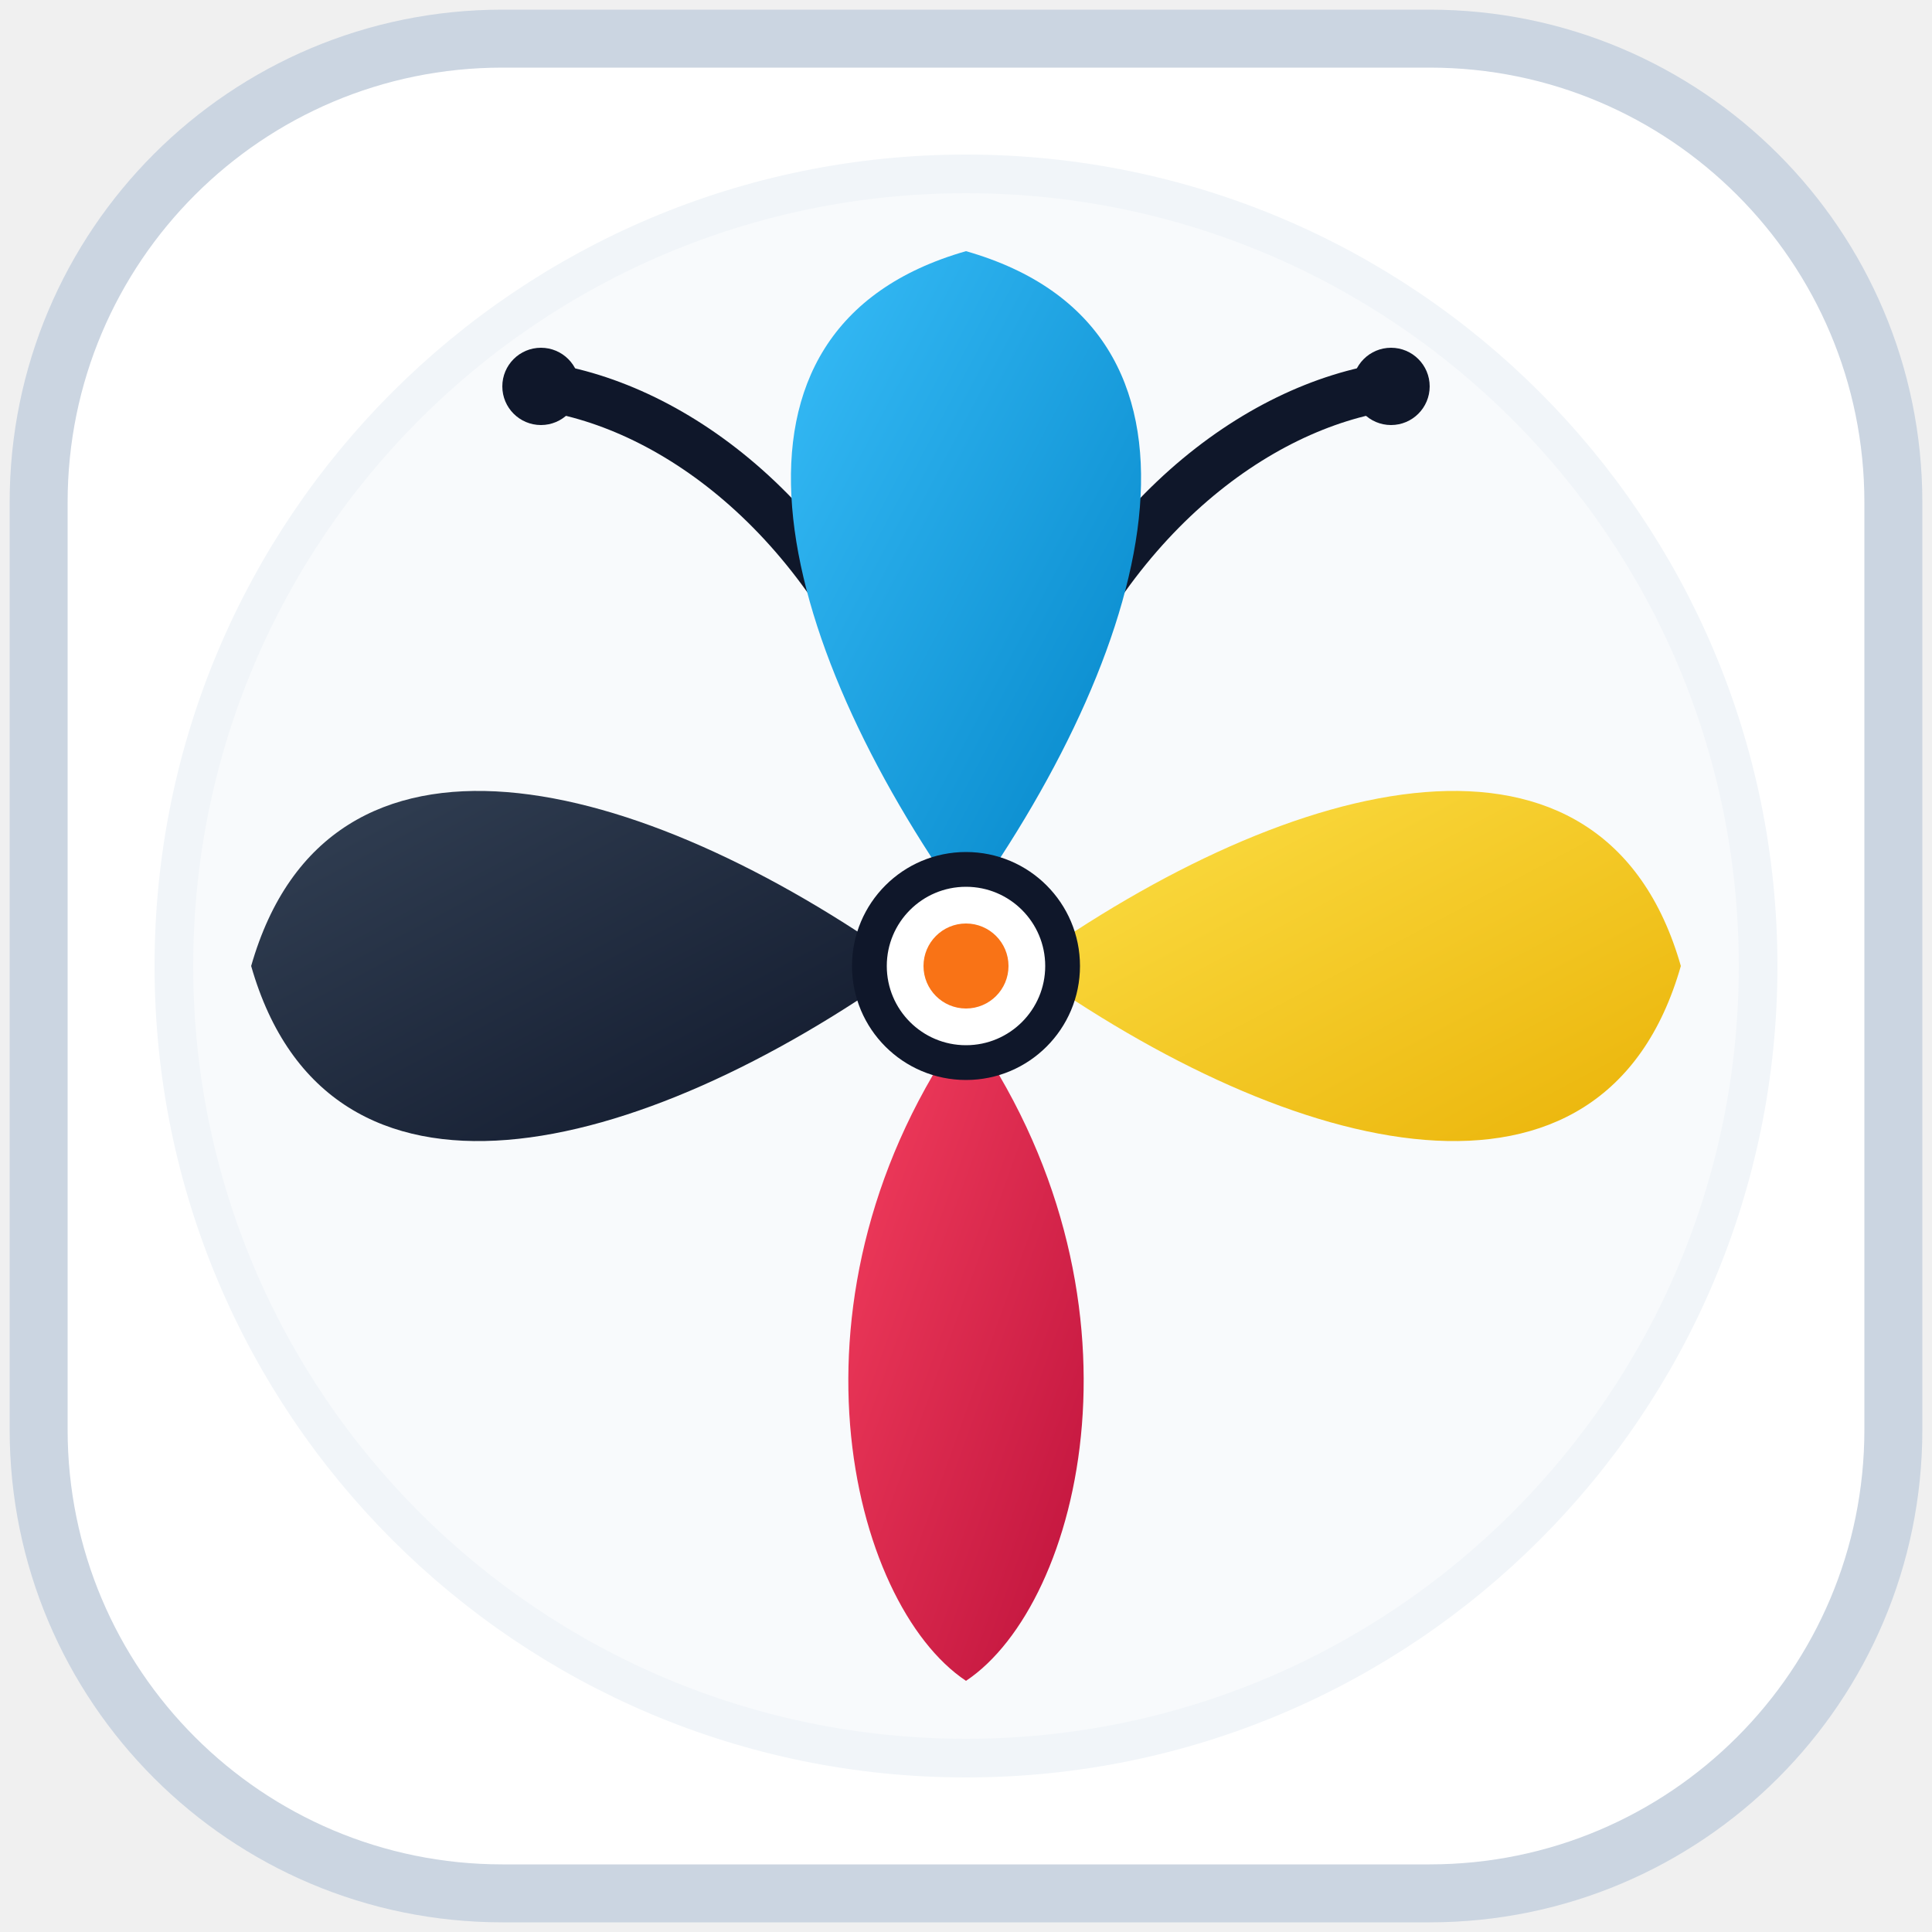
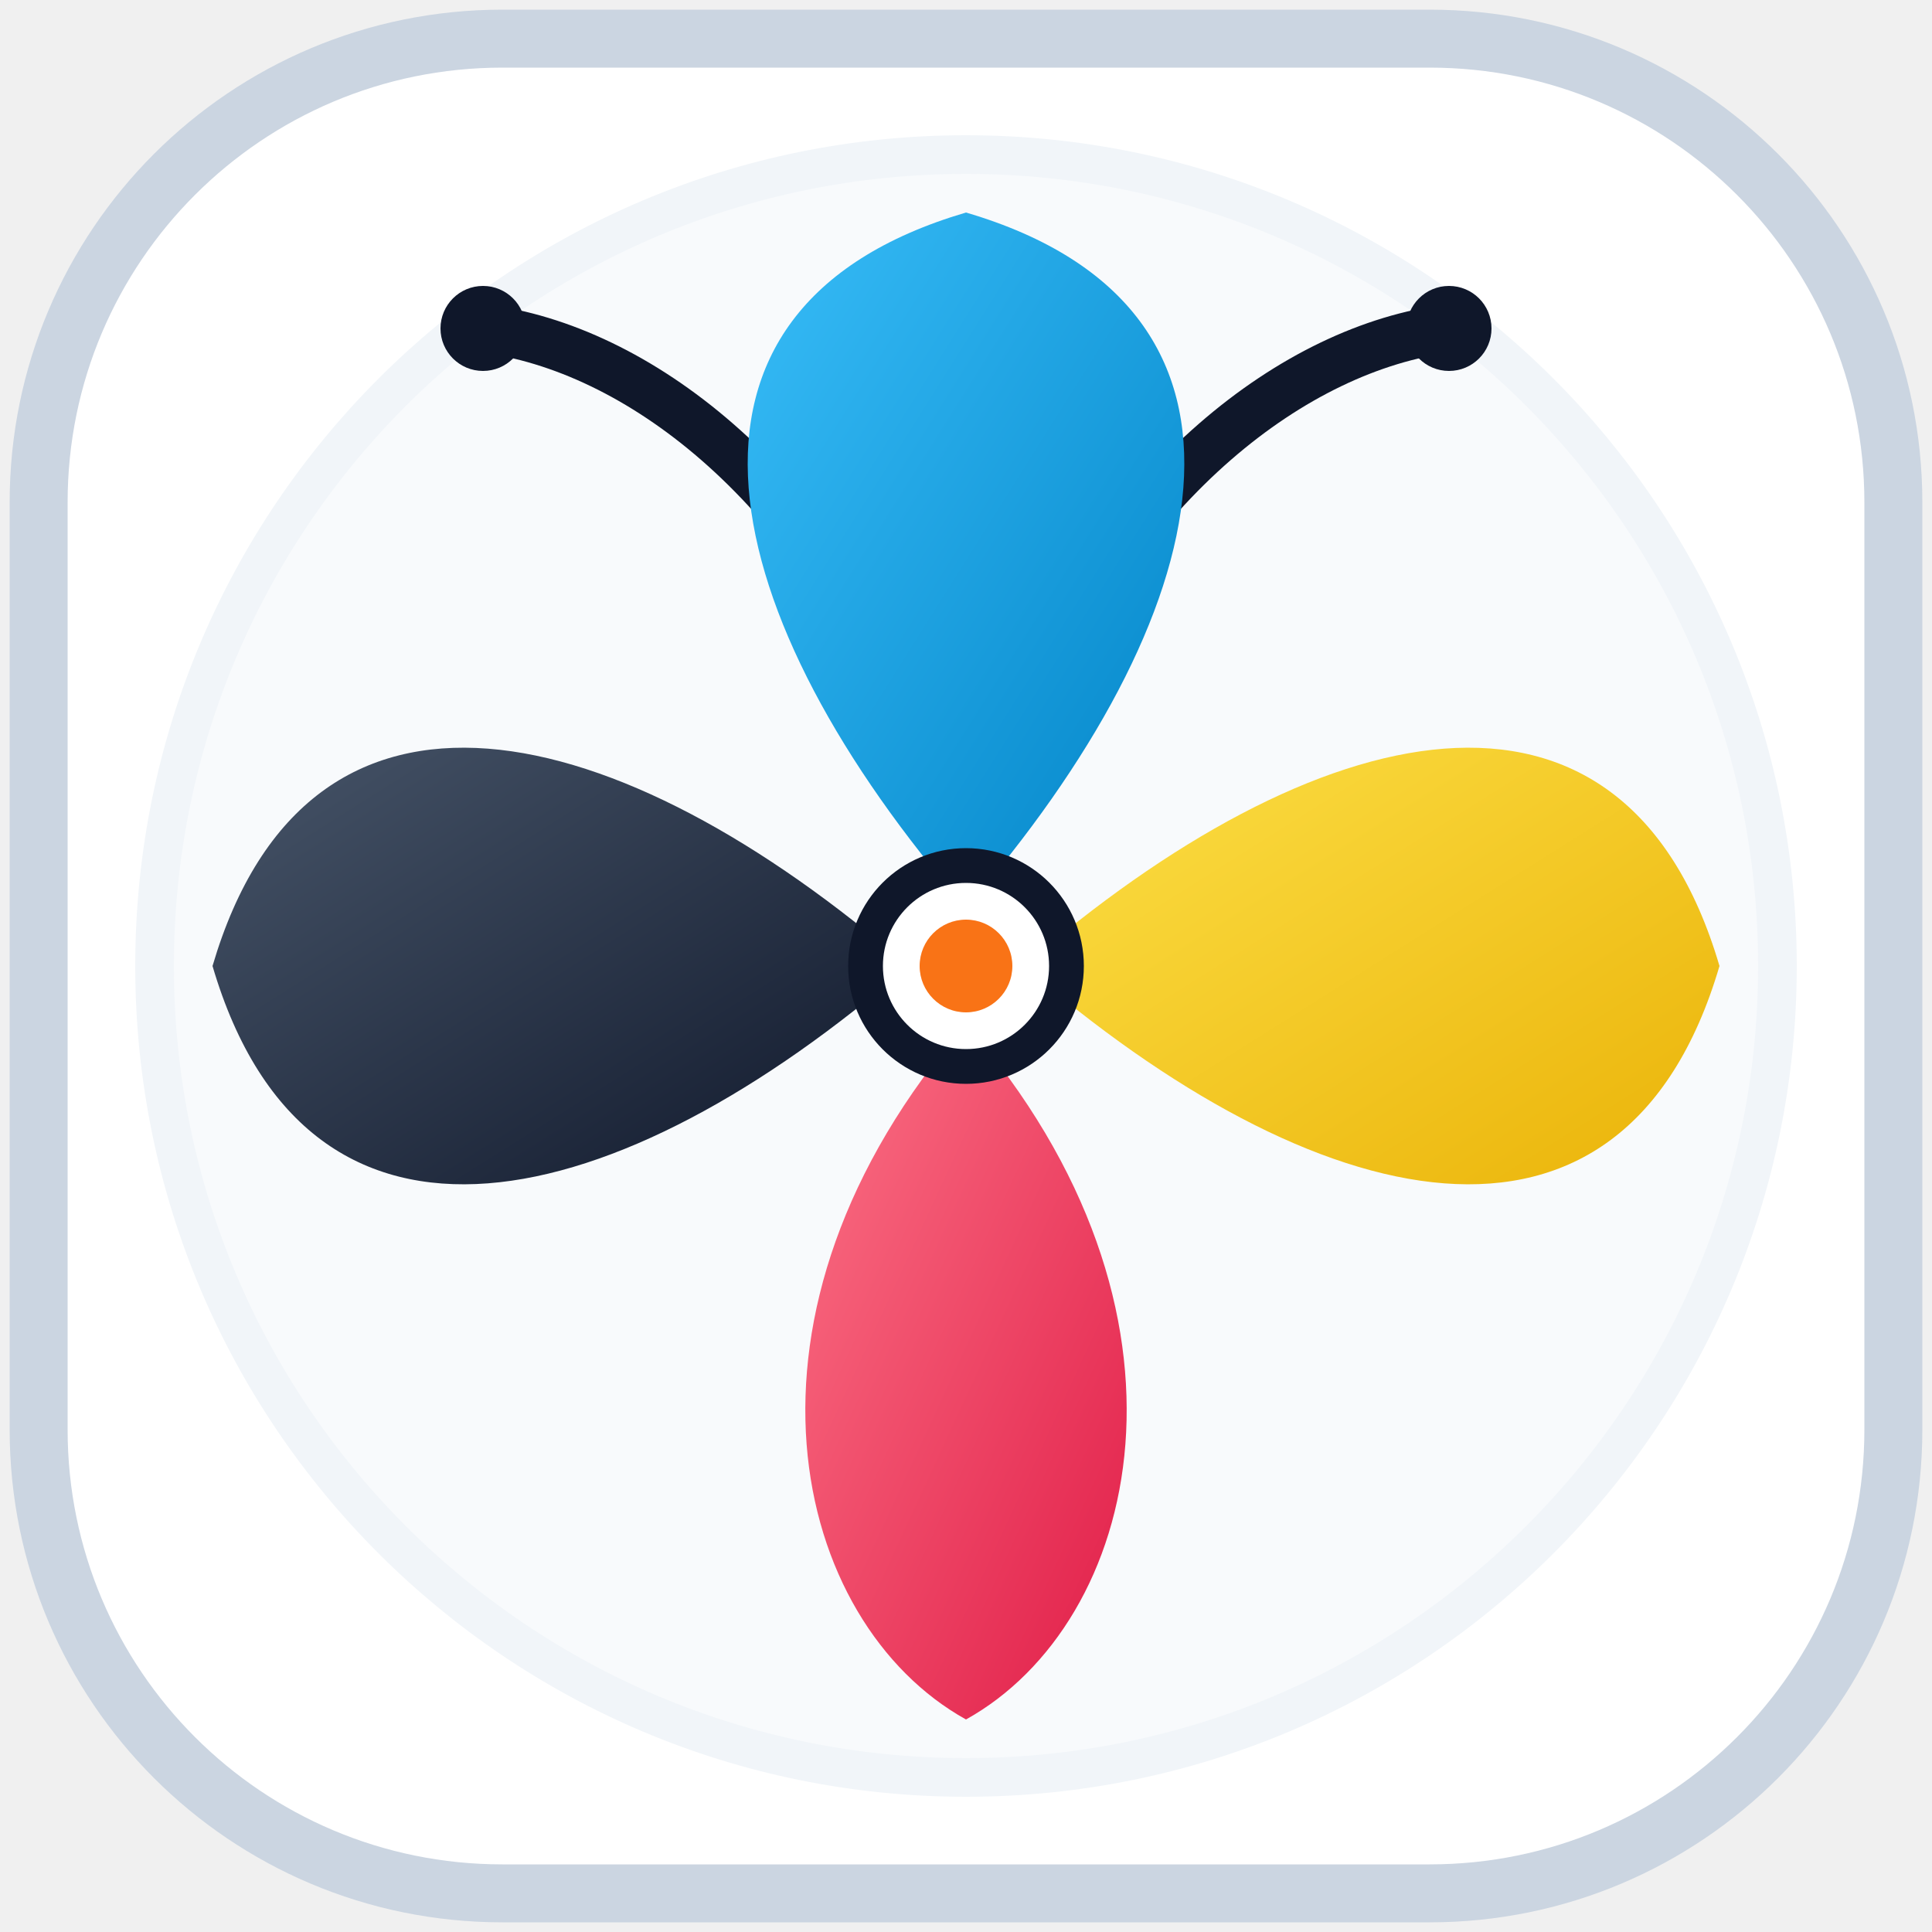
<svg xmlns="http://www.w3.org/2000/svg" viewBox="0 0 100 100" fill="none">
  <defs>
-     <linearGradient id="cyanWingGrad" x1="0%" y1="0%" x2="100%" y2="100%">
+     <linearGradient id="cmykCyan" x1="0%" y1="0%" x2="100%" y2="100%">
      <stop offset="0%" stop-color="#38bdf8" />
      <stop offset="100%" stop-color="#0284c7" />
    </linearGradient>
-     <linearGradient id="yellowWingGrad" x1="0%" y1="0%" x2="100%" y2="100%">
+     <linearGradient id="cmykYellow" x1="0%" y1="0%" x2="100%" y2="100%">
      <stop offset="0%" stop-color="#fde047" />
      <stop offset="100%" stop-color="#eab308" />
    </linearGradient>
-     <linearGradient id="magentaWingGrad" x1="0%" y1="0%" x2="100%" y2="100%">
-       <stop offset="0%" stop-color="#f43f5e" />
-       <stop offset="100%" stop-color="#be123c" />
+     <linearGradient id="cmykMagenta" x1="0%" y1="0%" x2="100%" y2="100%">
+       <stop offset="0%" stop-color="#fb7185" />
+       <stop offset="100%" stop-color="#e11d48" />
    </linearGradient>
-     <linearGradient id="blackWingGrad" x1="0%" y1="0%" x2="100%" y2="100%">
-       <stop offset="0%" stop-color="#334155" />
+     <linearGradient id="cmykBlack" x1="0%" y1="0%" x2="100%" y2="100%">
+       <stop offset="0%" stop-color="#475569" />
      <stop offset="100%" stop-color="#0f172a" />
    </linearGradient>
  </defs>
  <rect x="2" y="2" width="96" height="96" rx="24" fill="#ffffff" stroke="#cbd5e1" stroke-width="3" />
-   <circle cx="50" cy="50" r="41" stroke="#f1f5f9" stroke-width="2" fill="#f8fafc" />
-   <path d="M47 38 C43 27, 35 21, 28 20" stroke="#0f172a" stroke-width="2.5" stroke-linecap="round" />
-   <circle cx="28" cy="20" r="2" fill="#0f172a" />
-   <path d="M53 38 C57 27, 65 21, 72 20" stroke="#0f172a" stroke-width="2.5" stroke-linecap="round" />
-   <circle cx="72" cy="20" r="2" fill="#0f172a" />
-   <path d="M50 47 C40 33, 36 17, 50 13 C64 17, 60 33, 50 47 Z" fill="url(#cyanWingGrad)" />
-   <path d="M53 50 C67 40, 83 36, 87 50 C83 64, 67 60, 53 50 Z" fill="url(#yellowWingGrad)" />
-   <path d="M50 53 C60 67, 56 83, 50 87 C44 83, 40 67, 50 53 Z" fill="url(#magentaWingGrad)" />
-   <path d="M47 50 C33 60, 17 64, 13 50 C17 36, 33 40, 47 50 Z" fill="url(#blackWingGrad)" />
-   <circle cx="50" cy="50" r="5" fill="#ffffff" stroke="#0f172a" stroke-width="1.8" />
-   <circle cx="50" cy="50" r="2.2" fill="#f97316" />
+   <circle cx="50" cy="50" r="42" stroke="#f1f5f9" stroke-width="2" fill="#f8fafc" />
+   <path d="M47 37 C42 25, 33 18, 25 17" stroke="#0f172a" stroke-width="2.5" stroke-linecap="round" />
+   <circle cx="25" cy="17" r="2.2" fill="#0f172a" />
+   <path d="M53 37 C58 25, 67 18, 75 17" stroke="#0f172a" stroke-width="2.5" stroke-linecap="round" />
+   <circle cx="75" cy="17" r="2.2" fill="#0f172a" />
+   <path d="M50 47 C37 32, 33 16, 50 11 C67 16, 63 32, 50 47 Z" fill="url(#cmykCyan)" />
+   <path d="M53 50 C68 37, 84 33, 89 50 C84 67, 68 63, 53 50 Z" fill="url(#cmykYellow)" />
+   <path d="M50 53 C63 68, 59 84, 50 89 C41 84, 37 68, 50 53 Z" fill="url(#cmykMagenta)" />
+   <path d="M47 50 C32 63, 16 67, 11 50 C16 33, 32 37, 47 50 Z" fill="url(#cmykBlack)" />
+   <circle cx="50" cy="50" r="5.2" fill="#ffffff" stroke="#0f172a" stroke-width="1.8" />
+   <circle cx="50" cy="50" r="2.4" fill="#f97316" />
</svg>
